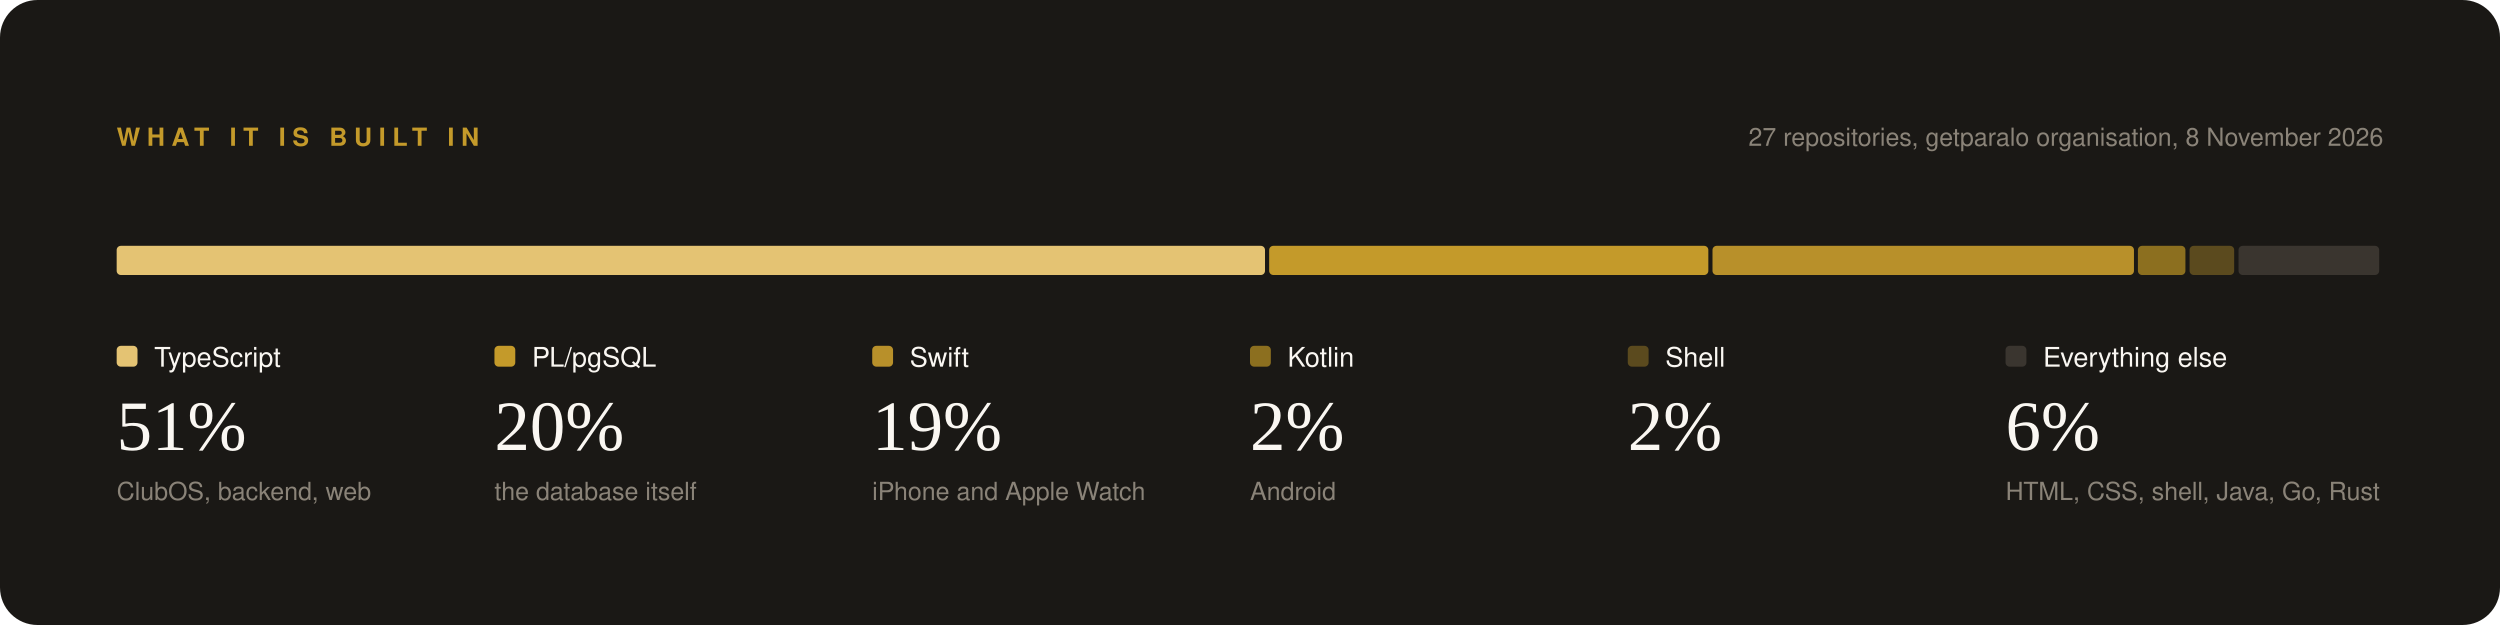
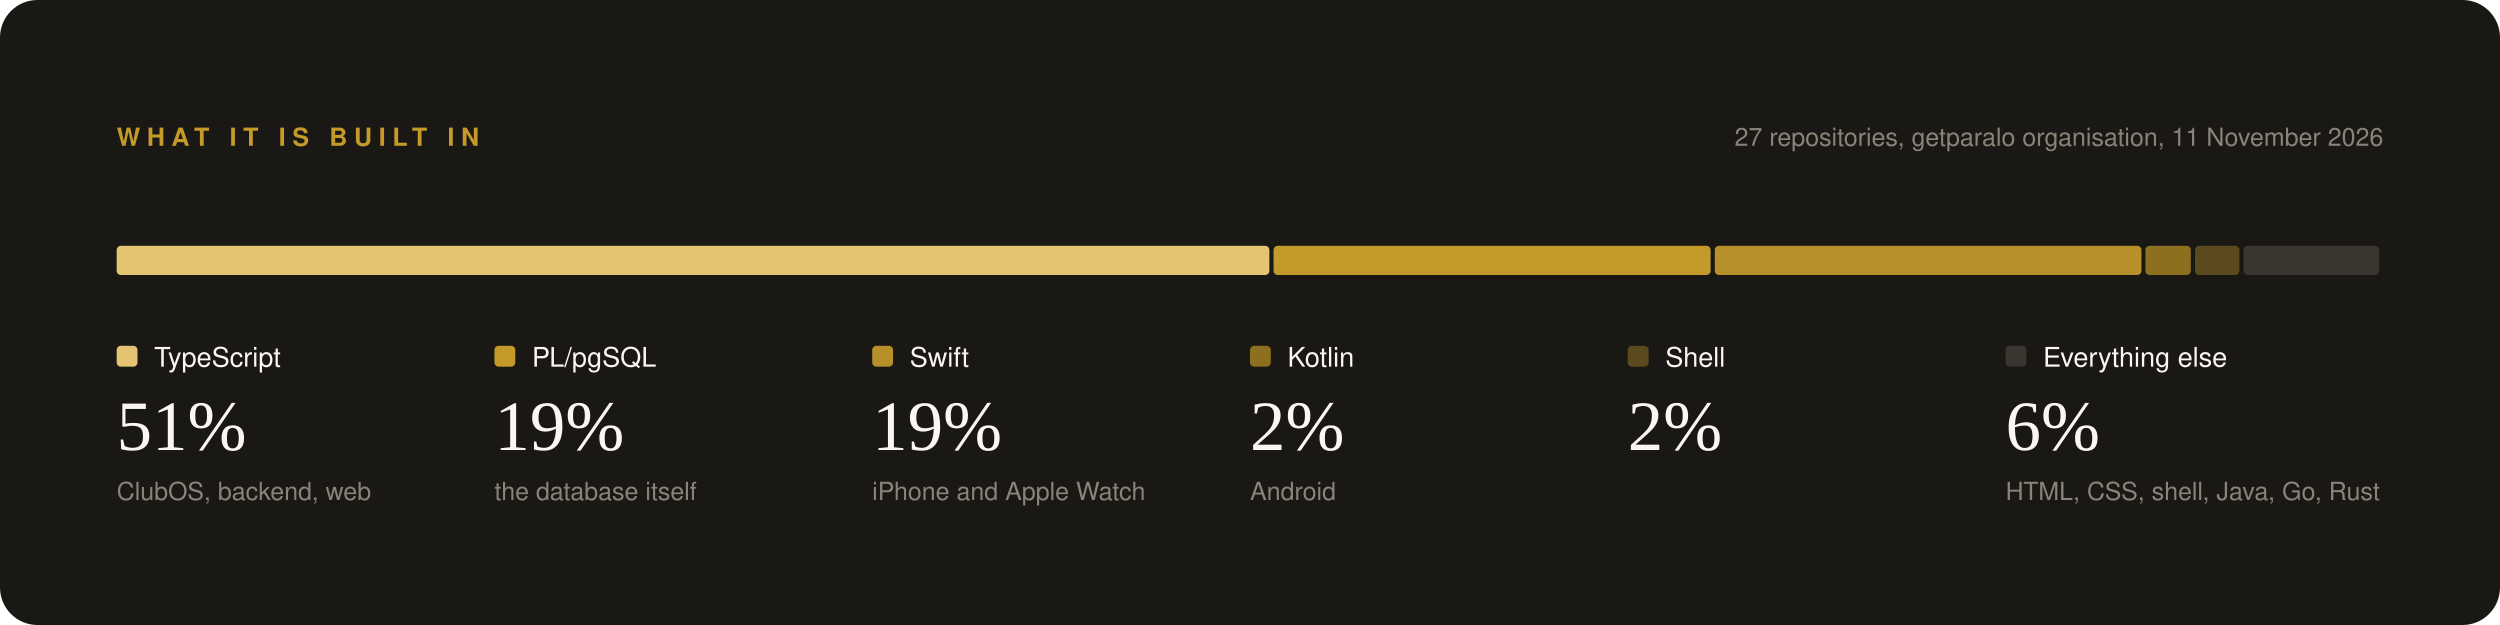
<svg xmlns="http://www.w3.org/2000/svg" width="1200" height="300" viewBox="0 0 1200 300" role="img" aria-label="Languages across Paralo repositories">
  <rect width="1200" height="300" rx="18" fill="#1A1815" />
  <text x="56" y="70" font-family="-apple-system, 'Helvetica Neue', Helvetica, Arial, sans-serif" font-size="12" letter-spacing="3.2" font-weight="600" fill="#C49A2A">WHAT IT IS BUILT IN</text>
-   <text x="1144" y="70" text-anchor="end" font-family="-apple-system, 'Helvetica Neue', Helvetica, Arial, sans-serif" font-size="12" fill="#8A8378">27 repositories, getparalo organisation, 8 November 2026</text>
-   <rect x="56.0" y="118" width="551.2" height="14" rx="2" fill="#E4C373">
-     <animate attributeName="width" values="0;0;551.2" keyTimes="0;0.125;1" dur="0.80s" begin="0s" fill="freeze" calcMode="spline" keySplines="0 0 1 1;0.2 0.7 0.2 1" />
+   <text x="1144" y="70" text-anchor="end" font-family="-apple-system, 'Helvetica Neue', Helvetica, Arial, sans-serif" font-size="12" fill="#8A8378">27 repositories, getparalo organisation, 11 November 2026</text>
+   <rect x="56.0" y="118" width="553.3" height="14" rx="2" fill="#E4C373">
+     <animate attributeName="width" values="0;0;553.3" keyTimes="0;0.125;1" dur="0.80s" begin="0s" fill="freeze" calcMode="spline" keySplines="0 0 1 1;0.2 0.7 0.2 1" />
  </rect>
-   <rect x="609.2" y="118" width="210.8" height="14" rx="2" fill="#C49A2A">
-     <animate attributeName="width" values="0;0;210.8" keyTimes="0;0.239;1" dur="0.92s" begin="0s" fill="freeze" calcMode="spline" keySplines="0 0 1 1;0.2 0.7 0.2 1" />
+   <rect x="611.3" y="118" width="209.8" height="14" rx="2" fill="#C49A2A">
+     <animate attributeName="width" values="0;0;209.8" keyTimes="0;0.239;1" dur="0.92s" begin="0s" fill="freeze" calcMode="spline" keySplines="0 0 1 1;0.2 0.7 0.2 1" />
  </rect>
-   <rect x="822.0" y="118" width="202.3" height="14" rx="2" fill="#B8902A">
-     <animate attributeName="width" values="0;0;202.3" keyTimes="0;0.327;1" dur="1.04s" begin="0s" fill="freeze" calcMode="spline" keySplines="0 0 1 1;0.2 0.7 0.2 1" />
+   <rect x="823.1" y="118" width="204.8" height="14" rx="2" fill="#B8902A">
+     <animate attributeName="width" values="0;0;204.8" keyTimes="0;0.327;1" dur="1.04s" begin="0s" fill="freeze" calcMode="spline" keySplines="0 0 1 1;0.2 0.7 0.2 1" />
  </rect>
-   <rect x="1026.2" y="118" width="22.8" height="14" rx="2" fill="#8C6F1F">
-     <animate attributeName="width" values="0;0;22.8" keyTimes="0;0.397;1" dur="1.16s" begin="0s" fill="freeze" calcMode="spline" keySplines="0 0 1 1;0.2 0.7 0.2 1" />
+   <rect x="1029.8" y="118" width="21.8" height="14" rx="2" fill="#8C6F1F">
+     <animate attributeName="width" values="0;0;21.8" keyTimes="0;0.397;1" dur="1.16s" begin="0s" fill="freeze" calcMode="spline" keySplines="0 0 1 1;0.2 0.7 0.2 1" />
  </rect>
-   <rect x="1051.0" y="118" width="21.4" height="14" rx="2" fill="#5B4A1E">
-     <animate attributeName="width" values="0;0;21.4" keyTimes="0;0.453;1" dur="1.28s" begin="0s" fill="freeze" calcMode="spline" keySplines="0 0 1 1;0.2 0.7 0.2 1" />
+   <rect x="1053.6" y="118" width="21.3" height="14" rx="2" fill="#5B4A1E">
+     <animate attributeName="width" values="0;0;21.3" keyTimes="0;0.453;1" dur="1.28s" begin="0s" fill="freeze" calcMode="spline" keySplines="0 0 1 1;0.2 0.7 0.2 1" />
  </rect>
-   <rect x="1074.5" y="118" width="67.5" height="14" rx="2" fill="#3A352F">
-     <animate attributeName="width" values="0;0;67.5" keyTimes="0;0.500;1" dur="1.40s" begin="0s" fill="freeze" calcMode="spline" keySplines="0 0 1 1;0.2 0.7 0.2 1" />
+   <rect x="1076.9" y="118" width="65.1" height="14" rx="2" fill="#3A352F">
+     <animate attributeName="width" values="0;0;65.1" keyTimes="0;0.500;1" dur="1.40s" begin="0s" fill="freeze" calcMode="spline" keySplines="0 0 1 1;0.2 0.7 0.2 1" />
  </rect>
  <rect x="56.0" y="166" width="10" height="10" rx="2" fill="#E4C373" />
  <text x="74.0" y="176" font-family="-apple-system, 'Helvetica Neue', Helvetica, Arial, sans-serif" font-size="13" fill="#FAF7F2">TypeScript</text>
  <text x="56.0" y="216" font-family="Georgia, 'Times New Roman', Times, serif" font-size="34" fill="#FAF7F2">51%</text>
  <text x="56.0" y="240" font-family="-apple-system, 'Helvetica Neue', Helvetica, Arial, sans-serif" font-size="12" fill="#8A8378">ClubOS, backend, web</text>
  <rect x="237.333" y="166" width="10" height="10" rx="2" fill="#C49A2A" />
  <text x="255.333" y="176" font-family="-apple-system, 'Helvetica Neue', Helvetica, Arial, sans-serif" font-size="13" fill="#FAF7F2">PL/pgSQL</text>
-   <text x="237.333" y="216" font-family="Georgia, 'Times New Roman', Times, serif" font-size="34" fill="#FAF7F2">20%</text>
+   <text x="237.333" y="216" font-family="Georgia, 'Times New Roman', Times, serif" font-size="34" fill="#FAF7F2">19%</text>
  <text x="237.333" y="240" font-family="-apple-system, 'Helvetica Neue', Helvetica, Arial, sans-serif" font-size="12" fill="#8A8378">the database itself</text>
  <rect x="418.667" y="166" width="10" height="10" rx="2" fill="#B8902A" />
  <text x="436.667" y="176" font-family="-apple-system, 'Helvetica Neue', Helvetica, Arial, sans-serif" font-size="13" fill="#FAF7F2">Swift</text>
  <text x="418.667" y="216" font-family="Georgia, 'Times New Roman', Times, serif" font-size="34" fill="#FAF7F2">19%</text>
  <text x="418.667" y="240" font-family="-apple-system, 'Helvetica Neue', Helvetica, Arial, sans-serif" font-size="12" fill="#8A8378">iPhone and Apple Watch</text>
  <rect x="600.0" y="166" width="10" height="10" rx="2" fill="#8C6F1F" />
  <text x="618.0" y="176" font-family="-apple-system, 'Helvetica Neue', Helvetica, Arial, sans-serif" font-size="13" fill="#FAF7F2">Kotlin</text>
  <text x="600.0" y="216" font-family="Georgia, 'Times New Roman', Times, serif" font-size="34" fill="#FAF7F2">2%</text>
  <text x="600.0" y="240" font-family="-apple-system, 'Helvetica Neue', Helvetica, Arial, sans-serif" font-size="12" fill="#8A8378">Android</text>
  <rect x="781.333" y="166" width="10" height="10" rx="2" fill="#5B4A1E" />
  <text x="799.333" y="176" font-family="-apple-system, 'Helvetica Neue', Helvetica, Arial, sans-serif" font-size="13" fill="#FAF7F2">Shell</text>
  <text x="781.333" y="216" font-family="Georgia, 'Times New Roman', Times, serif" font-size="34" fill="#FAF7F2">2%</text>
  <text x="781.333" y="240" font-family="-apple-system, 'Helvetica Neue', Helvetica, Arial, sans-serif" font-size="12" fill="#8A8378" />
  <rect x="962.667" y="166" width="10" height="10" rx="2" fill="#3A352F" />
  <text x="980.667" y="176" font-family="-apple-system, 'Helvetica Neue', Helvetica, Arial, sans-serif" font-size="13" fill="#FAF7F2">Everything else</text>
  <text x="962.667" y="216" font-family="Georgia, 'Times New Roman', Times, serif" font-size="34" fill="#FAF7F2">6%</text>
  <text x="962.667" y="240" font-family="-apple-system, 'Helvetica Neue', Helvetica, Arial, sans-serif" font-size="12" fill="#8A8378">HTML, CSS, shell, Java, Go, Rust</text>
</svg>
